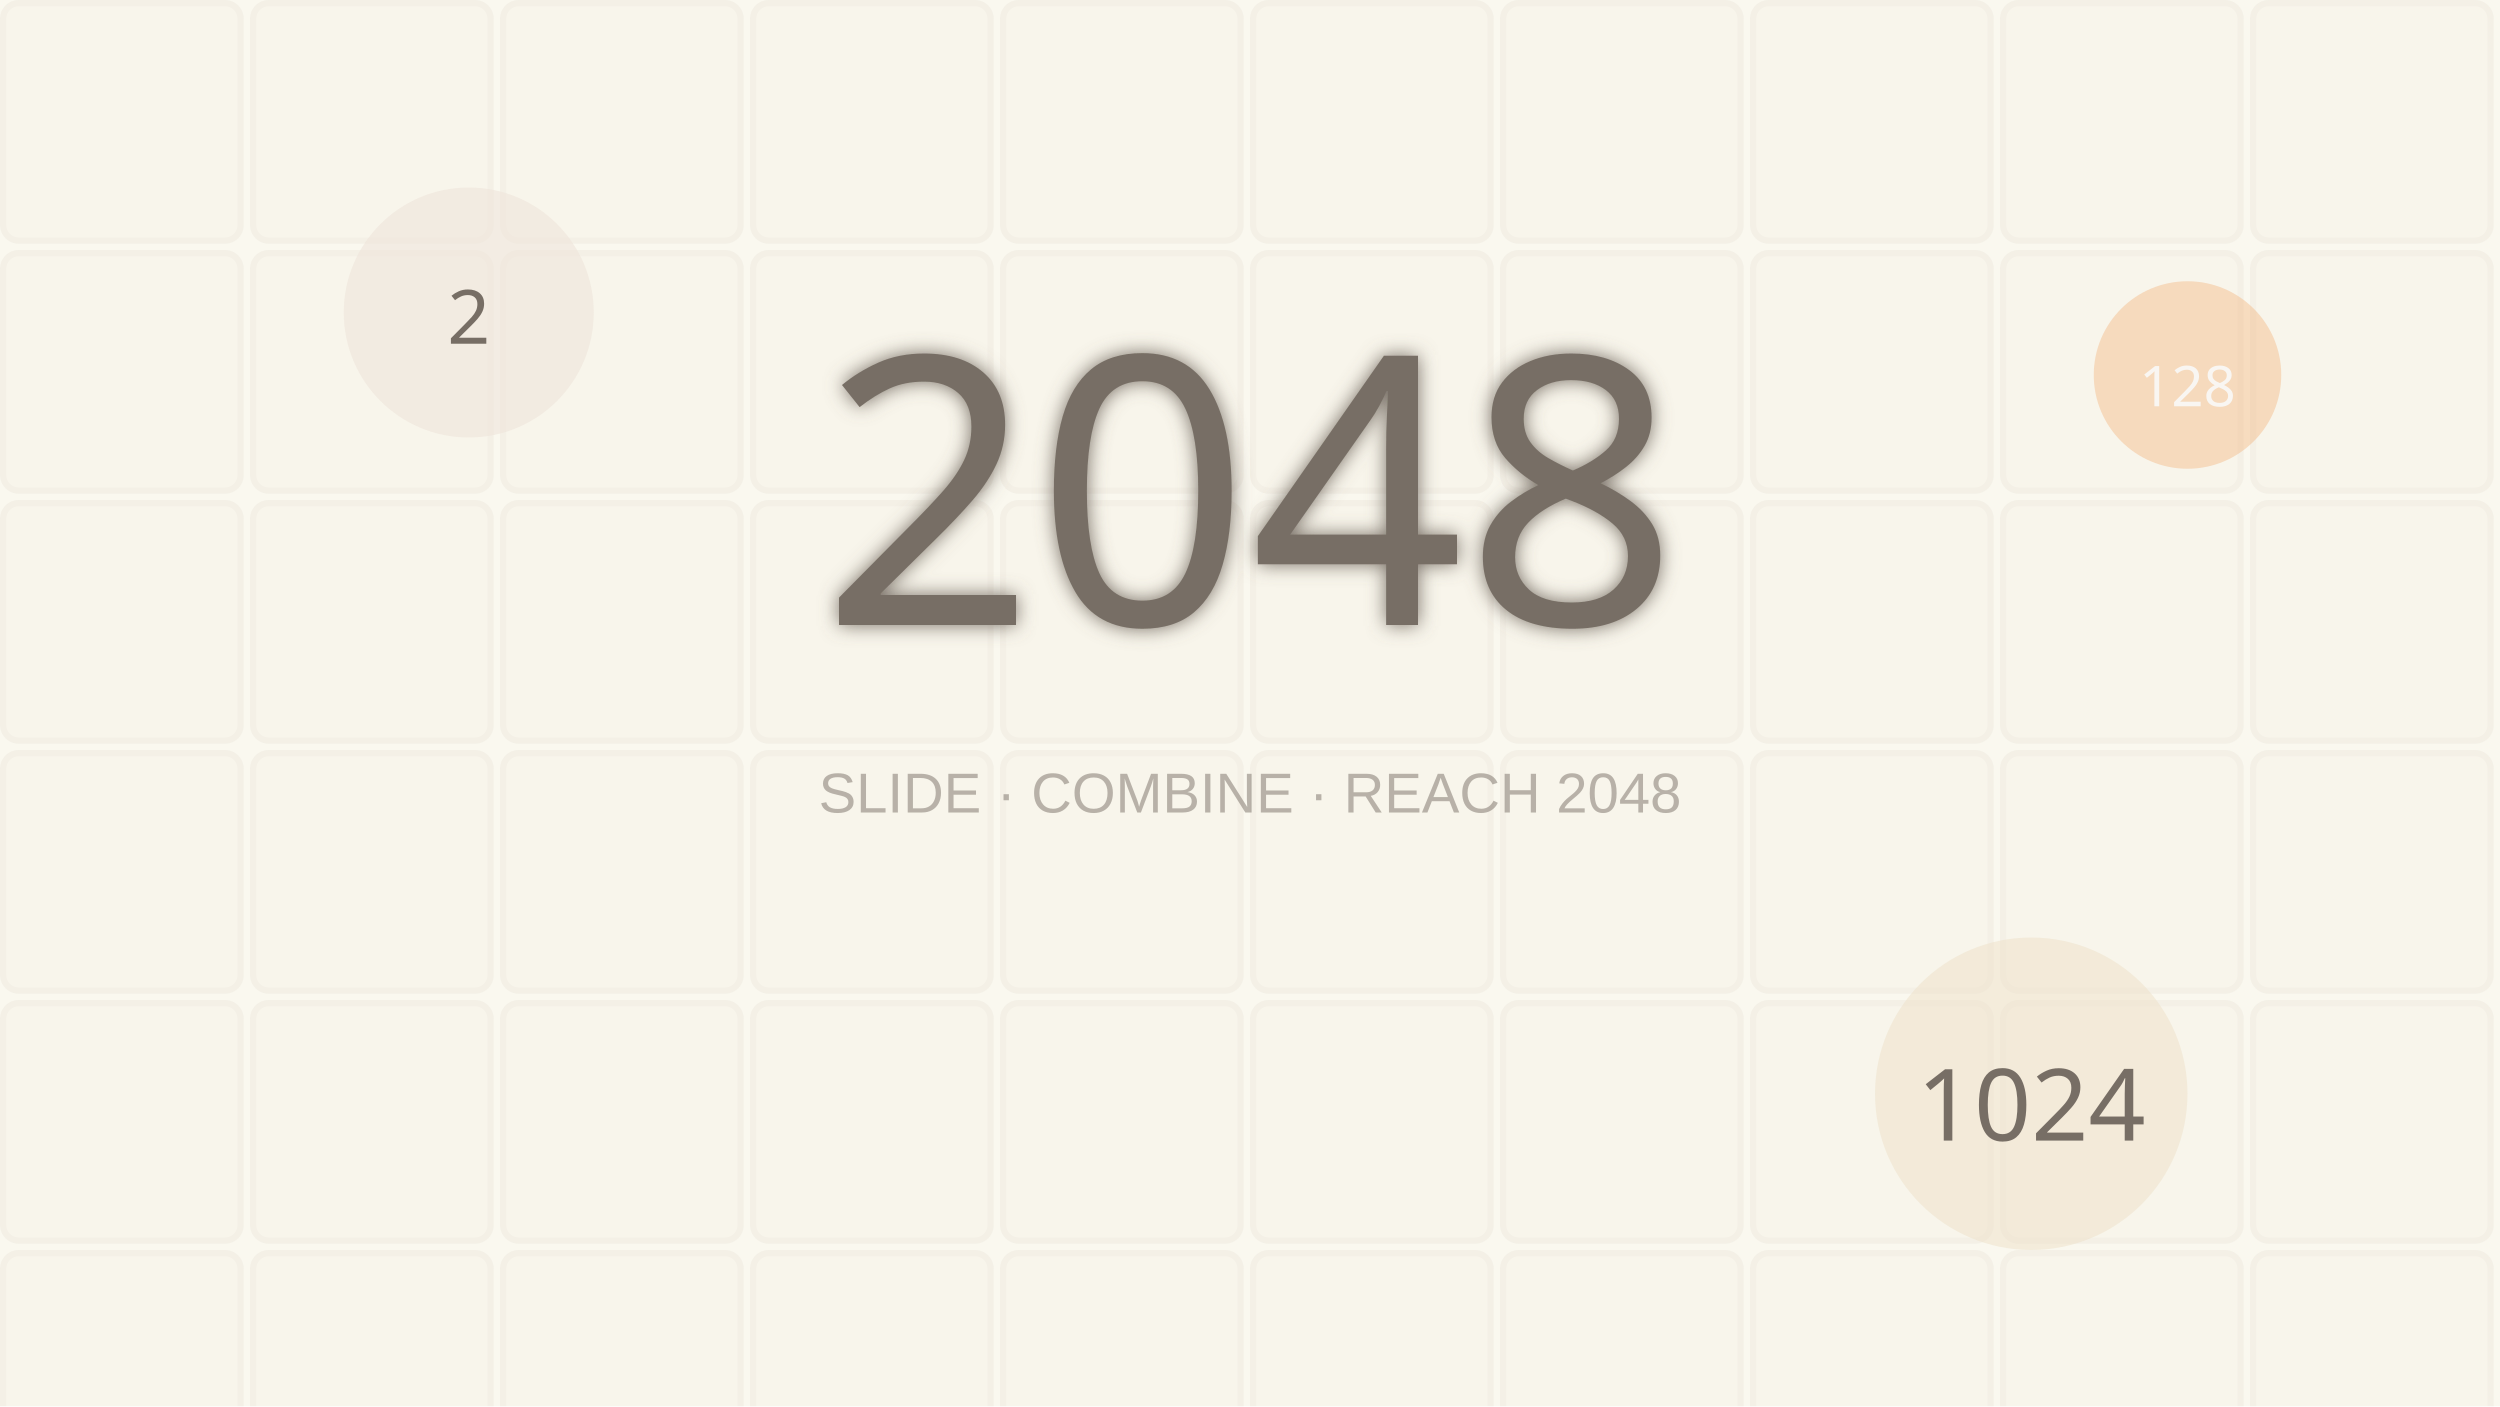
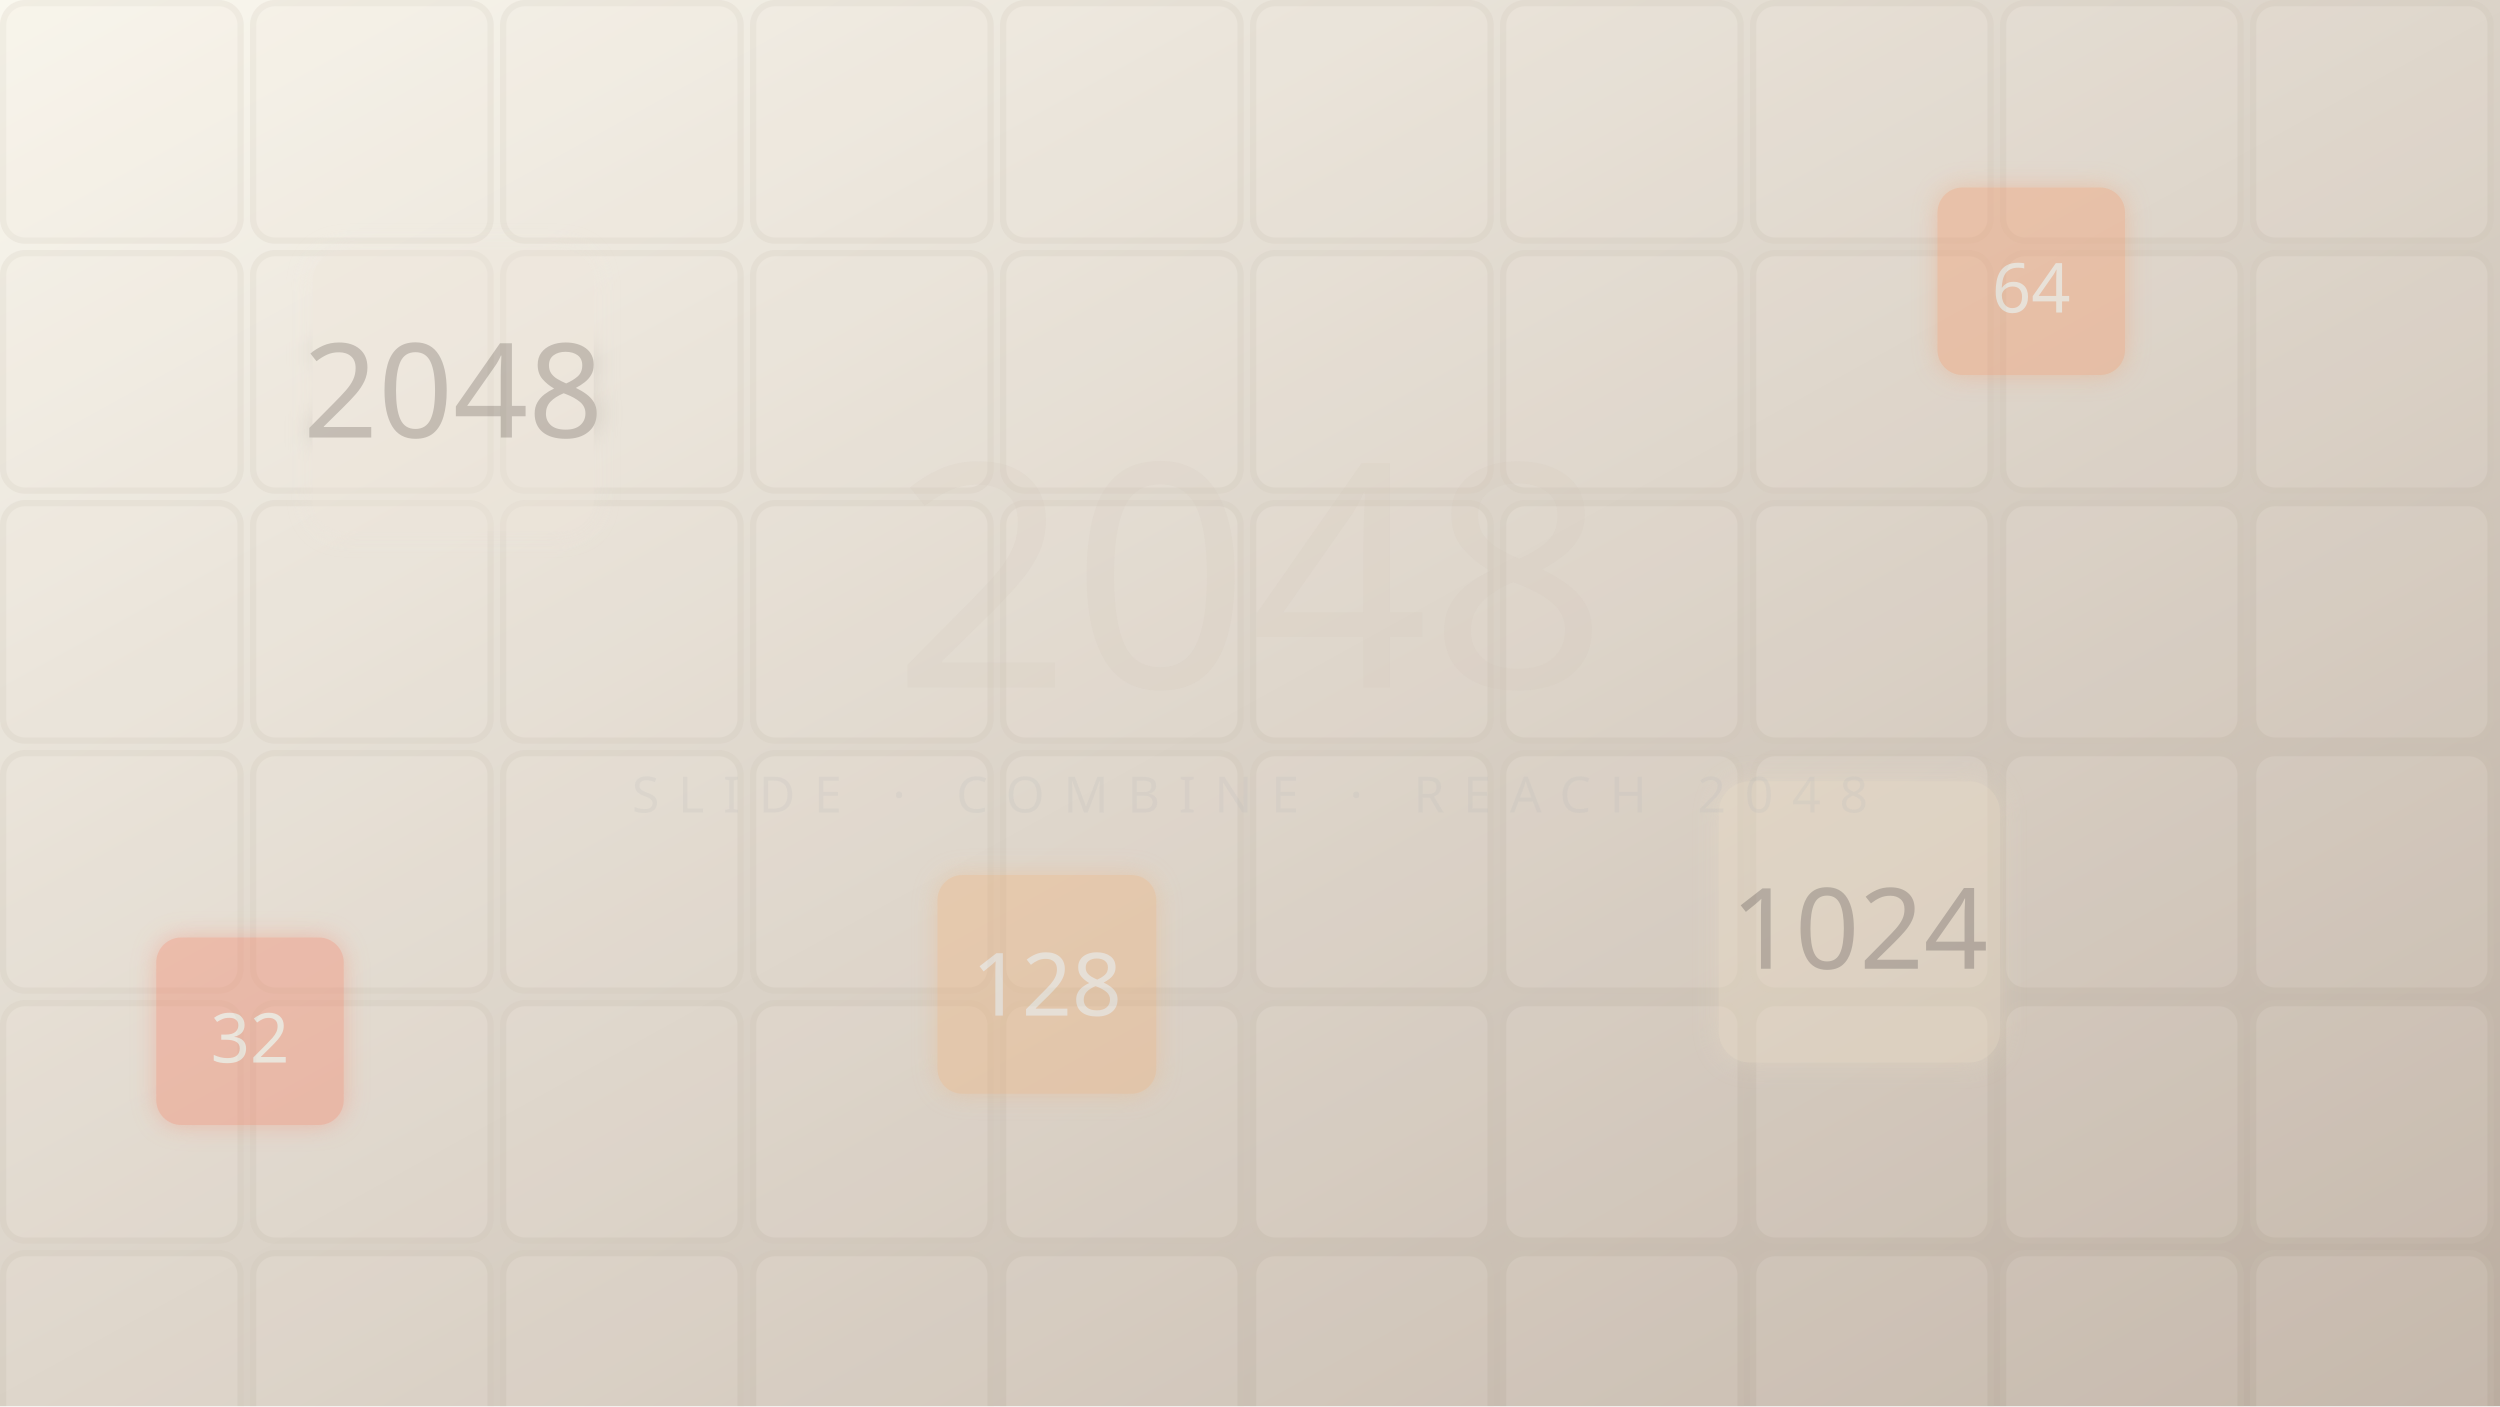
<svg xmlns="http://www.w3.org/2000/svg" viewBox="0 0 800 450">
  <defs>
-     <linearGradient id="g1" x1="0%" y1="0%" x2="100%" y2="100%">
+     <linearGradient id="bg" x1="0" y1="0" x2="1" y2="1">
      <stop offset="0%" stop-color="#faf8ef" />
      <stop offset="100%" stop-color="#bbada0" />
    </linearGradient>
-     <pattern id="grid2048" width="80" height="80" patternUnits="userSpaceOnUse">
-       <rect width="78" height="78" fill="#cdc1b4" rx="6" />
-       <rect width="74" height="74" x="2" y="2" fill="#eee4da" rx="4" />
-     </pattern>
-     <filter id="glow1">
-       <feGaussianBlur stdDeviation="3" result="blur" />
+     <filter id="glow">
+       <feGaussianBlur stdDeviation="4" />
      <feMerge>
-         <feMergeNode in="blur" />
+         <feMergeNode />
        <feMergeNode in="SourceGraphic" />
      </feMerge>
    </filter>
+     <pattern id="grid" width="80" height="80" patternUnits="userSpaceOnUse">
+       <rect width="78" height="78" fill="#cdc1b4" rx="8" />
+       <rect width="74" height="74" x="2" y="2" fill="#eee4da" rx="6" />
+     </pattern>
  </defs>
-   <rect width="800" height="450" fill="#faf8ef" />
-   <rect width="800" height="450" fill="url(#grid2048)" opacity="0.15" />
-   <text x="400" y="200" text-anchor="middle" font-family="Arial Black,sans-serif" font-size="120" fill="#776e65" filter="url(#glow1)">2048</text>
-   <text x="400" y="260" text-anchor="middle" font-family="Arial,sans-serif" font-size="18" fill="#776e65" opacity="0.5">SLIDE · COMBINE · REACH 2048</text>
-   <circle cx="150" cy="100" r="40" fill="#eee4da" opacity="0.6" />
-   <text x="150" y="110" text-anchor="middle" font-family="Arial Black,sans-serif" font-size="24" fill="#776e65">2</text>
-   <circle cx="650" cy="350" r="50" fill="#ede0c8" opacity="0.5" />
-   <text x="650" y="365" text-anchor="middle" font-family="Arial Black,sans-serif" font-size="32" fill="#776e65">1024</text>
-   <circle cx="700" cy="120" r="30" fill="#f2b179" opacity="0.4" />
-   <text x="700" y="130" text-anchor="middle" font-family="Arial Black,sans-serif" font-size="18" fill="#f9f6f2">128</text>
+   <rect width="800" height="450" fill="url(#bg)" />
+   <rect width="800" height="450" fill="url(#grid)" opacity="0.2" />
+   <g filter="url(#glow)" opacity="0.35">
+     <rect x="100" y="80" width="90" height="90" rx="10" fill="#eee4da" />
+     <text x="145" y="140" text-anchor="middle" font-family="Arial Black,sans-serif" font-size="42" fill="#776e65">2048</text>
+     <rect x="550" y="250" width="90" height="90" rx="10" fill="#ede0c8" />
+     <text x="595" y="310" text-anchor="middle" font-family="Arial Black,sans-serif" font-size="36" fill="#776e65">1024</text>
+     <rect x="300" y="280" width="70" height="70" rx="8" fill="#f2b179" />
+     <text x="335" y="325" text-anchor="middle" font-family="Arial Black,sans-serif" font-size="28" fill="#f9f6f2">128</text>
+     <rect x="620" y="60" width="60" height="60" rx="8" fill="#f59563" />
+     <text x="650" y="100" text-anchor="middle" font-family="Arial Black,sans-serif" font-size="22" fill="#f9f6f2">64</text>
+     <rect x="50" y="300" width="60" height="60" rx="8" fill="#f67c5f" />
+     <text x="80" y="340" text-anchor="middle" font-family="Arial Black,sans-serif" font-size="22" fill="#f9f6f2">32</text>
+   </g>
+   <text x="400" y="220" text-anchor="middle" font-family="Arial Black,sans-serif" font-size="100" fill="#cdc1b4" opacity="0.15">2048</text>
+   <text x="400" y="260" text-anchor="middle" font-family="sans-serif" font-size="16" fill="#bbb" opacity="0.2" letter-spacing="6">SLIDE · COMBINE · REACH 2048</text>
</svg>
